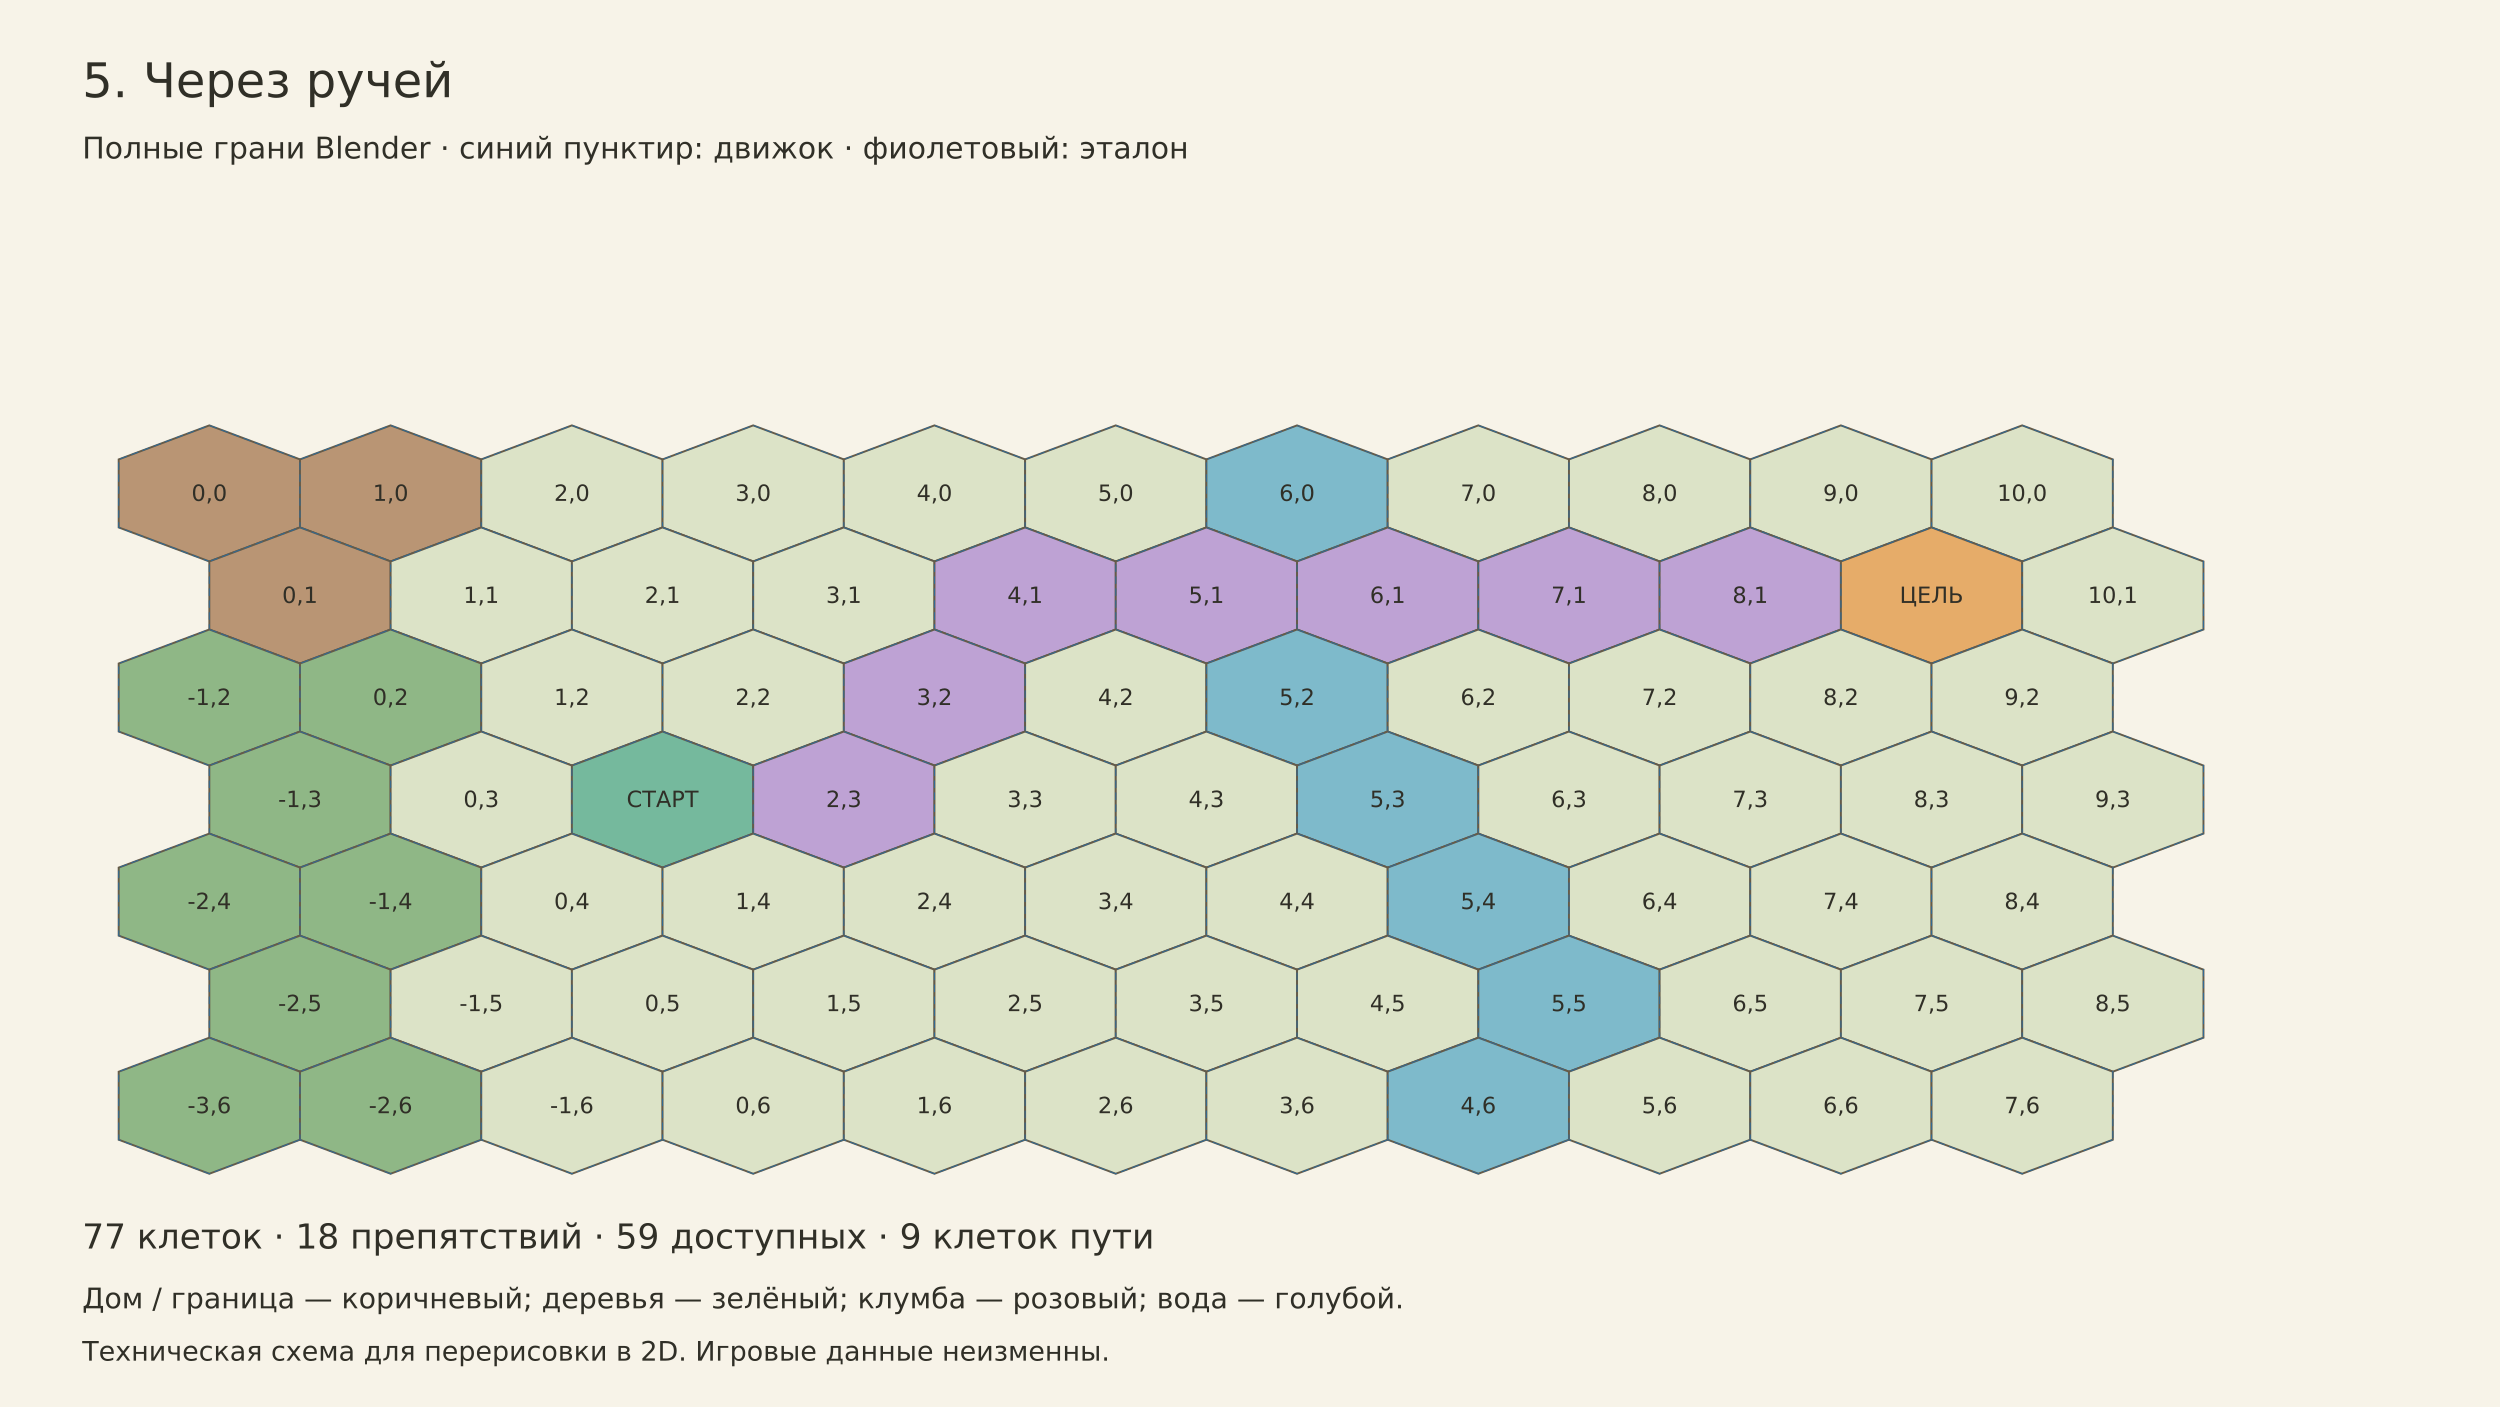
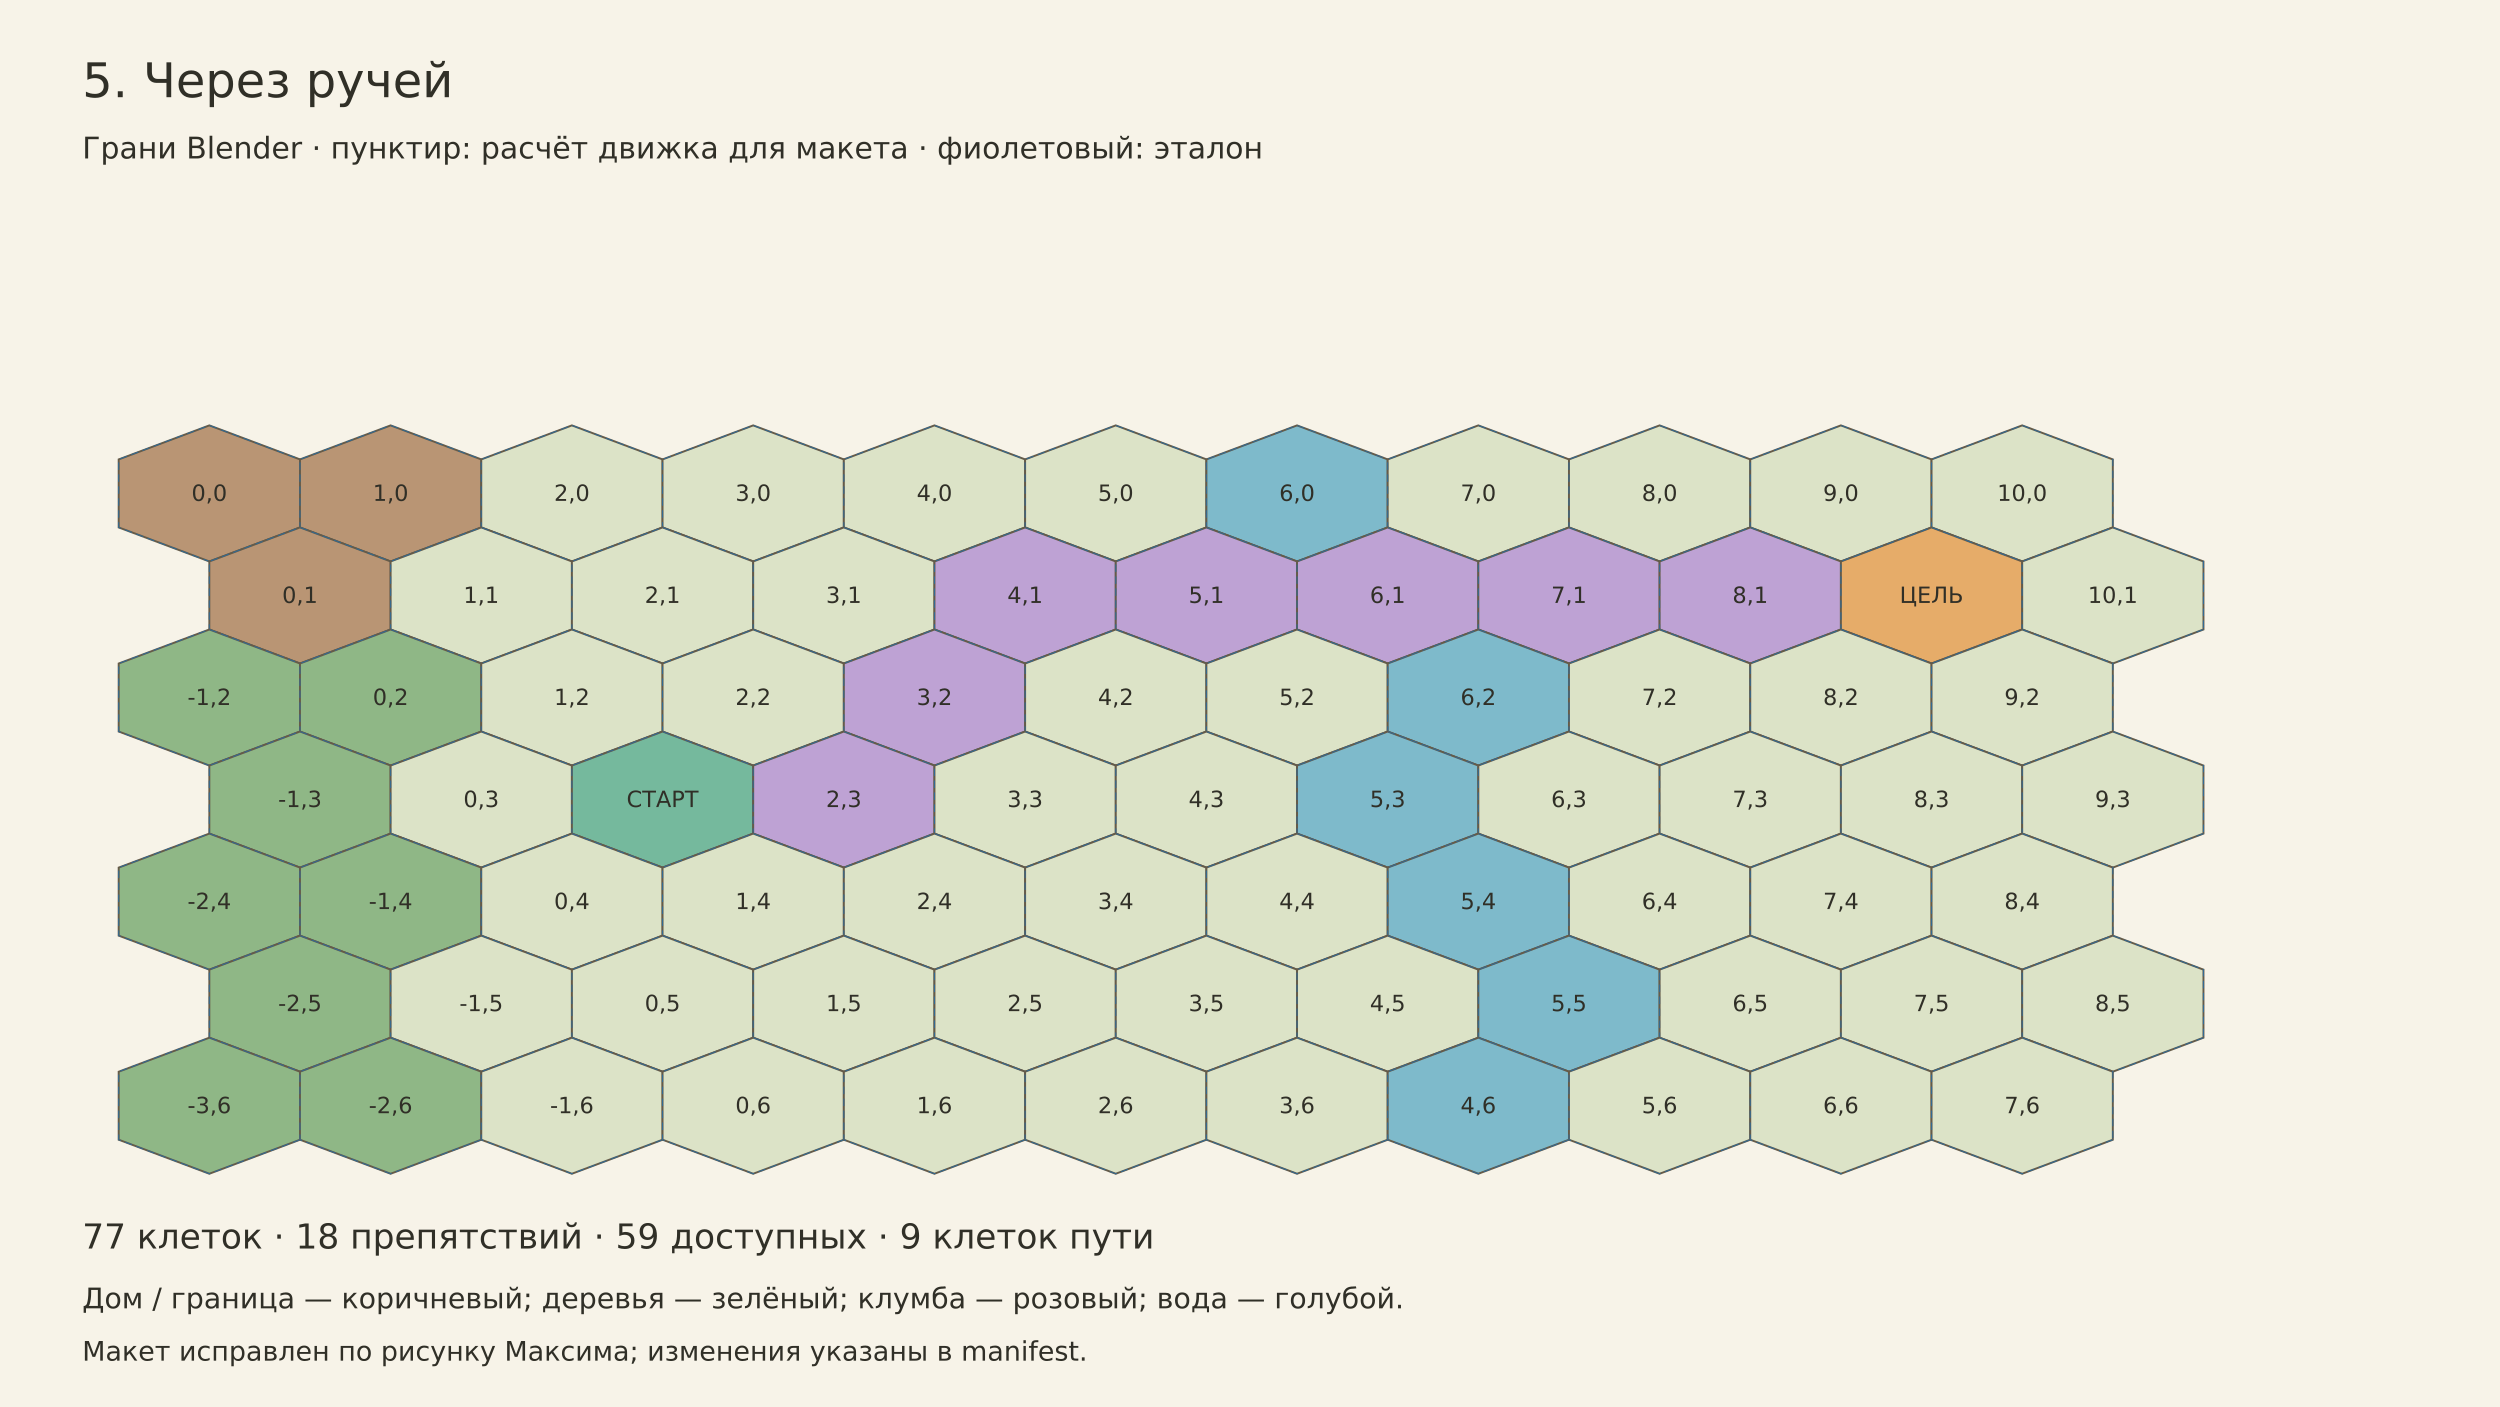
<svg xmlns="http://www.w3.org/2000/svg" viewBox="0 0 1672 941">
  <rect width="100%" height="100%" fill="#f7f3e8" />
  <g font-family="DejaVu Sans,sans-serif" fill="#302f27">
    <text x="55" y="65" font-size="32">5. Через ручей</text>
-     <text x="55" y="106" font-size="20">Полные грани Blender · синий пунктир: движок · фиолетовый: эталон</text>
+     <text x="55" y="106" font-size="20">Грани Blender · пунктир: расчёт движка для макета · фиолетовый: эталон</text>
    <polygon points="200.622,352.75 140,375.5 79.378,352.75 79.378,307.25 140,284.5 200.622,307.25" fill="#b99574" stroke="#655b49" stroke-width="1.3" />
    <polygon points="200.622,352.75 140,375.5 79.378,352.75 79.378,307.25 140,284.5 200.622,307.25" fill="none" stroke="#326a93" stroke-width=".7" stroke-dasharray="5 3" />
    <text x="140" y="335" text-anchor="middle" font-size="15">0,0</text>
    <polygon points="321.865,352.75 261.244,375.5 200.622,352.75 200.622,307.25 261.244,284.5 321.865,307.25" fill="#b99574" stroke="#655b49" stroke-width="1.3" />
    <polygon points="321.865,352.75 261.244,375.5 200.622,352.75 200.622,307.25 261.244,284.5 321.865,307.25" fill="none" stroke="#326a93" stroke-width=".7" stroke-dasharray="5 3" />
    <text x="261.244" y="335" text-anchor="middle" font-size="15">1,0</text>
    <polygon points="443.109,352.75 382.487,375.5 321.865,352.75 321.865,307.25 382.487,284.5 443.109,307.25" fill="#dce3c7" stroke="#655b49" stroke-width="1.3" />
    <polygon points="443.109,352.75 382.487,375.5 321.865,352.75 321.865,307.25 382.487,284.5 443.109,307.25" fill="none" stroke="#326a93" stroke-width=".7" stroke-dasharray="5 3" />
    <text x="382.487" y="335" text-anchor="middle" font-size="15">2,0</text>
    <polygon points="564.352,352.75 503.731,375.5 443.109,352.75 443.109,307.25 503.731,284.5 564.352,307.25" fill="#dce3c7" stroke="#655b49" stroke-width="1.3" />
    <polygon points="564.352,352.75 503.731,375.5 443.109,352.75 443.109,307.25 503.731,284.5 564.352,307.25" fill="none" stroke="#326a93" stroke-width=".7" stroke-dasharray="5 3" />
    <text x="503.731" y="335" text-anchor="middle" font-size="15">3,0</text>
    <polygon points="685.596,352.75 624.974,375.5 564.352,352.75 564.352,307.25 624.974,284.5 685.596,307.25" fill="#dce3c7" stroke="#655b49" stroke-width="1.3" />
    <polygon points="685.596,352.75 624.974,375.5 564.352,352.75 564.352,307.25 624.974,284.5 685.596,307.25" fill="none" stroke="#326a93" stroke-width=".7" stroke-dasharray="5 3" />
    <text x="624.974" y="335" text-anchor="middle" font-size="15">4,0</text>
    <polygon points="806.84,352.75 746.218,375.5 685.596,352.75 685.596,307.25 746.218,284.5 806.84,307.25" fill="#dce3c7" stroke="#655b49" stroke-width="1.3" />
    <polygon points="806.84,352.75 746.218,375.5 685.596,352.75 685.596,307.25 746.218,284.5 806.84,307.25" fill="none" stroke="#326a93" stroke-width=".7" stroke-dasharray="5 3" />
    <text x="746.218" y="335" text-anchor="middle" font-size="15">5,0</text>
    <polygon points="928.083,352.75 867.461,375.5 806.84,352.75 806.84,307.25 867.461,284.5 928.083,307.25" fill="#7ebacb" stroke="#655b49" stroke-width="1.3" />
    <polygon points="928.083,352.75 867.461,375.5 806.84,352.75 806.84,307.25 867.461,284.5 928.083,307.25" fill="none" stroke="#326a93" stroke-width=".7" stroke-dasharray="5 3" />
    <text x="867.461" y="335" text-anchor="middle" font-size="15">6,0</text>
    <polygon points="1049.327,352.75 988.705,375.5 928.083,352.75 928.083,307.25 988.705,284.5 1049.327,307.25" fill="#dce3c7" stroke="#655b49" stroke-width="1.3" />
    <polygon points="1049.327,352.75 988.705,375.5 928.083,352.75 928.083,307.25 988.705,284.5 1049.327,307.25" fill="none" stroke="#326a93" stroke-width=".7" stroke-dasharray="5 3" />
    <text x="988.705" y="335" text-anchor="middle" font-size="15">7,0</text>
    <polygon points="1170.57,352.75 1109.948,375.5 1049.327,352.75 1049.327,307.25 1109.948,284.5 1170.57,307.25" fill="#dce3c7" stroke="#655b49" stroke-width="1.3" />
    <polygon points="1170.57,352.75 1109.948,375.5 1049.327,352.75 1049.327,307.25 1109.948,284.5 1170.57,307.25" fill="none" stroke="#326a93" stroke-width=".7" stroke-dasharray="5 3" />
    <text x="1109.948" y="335" text-anchor="middle" font-size="15">8,0</text>
    <polygon points="1291.814,352.75 1231.192,375.5 1170.57,352.75 1170.57,307.25 1231.192,284.5 1291.814,307.25" fill="#dce3c7" stroke="#655b49" stroke-width="1.3" />
    <polygon points="1291.814,352.75 1231.192,375.5 1170.57,352.75 1170.57,307.25 1231.192,284.5 1291.814,307.25" fill="none" stroke="#326a93" stroke-width=".7" stroke-dasharray="5 3" />
    <text x="1231.192" y="335" text-anchor="middle" font-size="15">9,0</text>
    <polygon points="1413.057,352.75 1352.436,375.5 1291.814,352.75 1291.814,307.25 1352.436,284.5 1413.057,307.25" fill="#dce3c7" stroke="#655b49" stroke-width="1.3" />
    <polygon points="1413.057,352.75 1352.436,375.5 1291.814,352.75 1291.814,307.25 1352.436,284.5 1413.057,307.25" fill="none" stroke="#326a93" stroke-width=".7" stroke-dasharray="5 3" />
    <text x="1352.436" y="335" text-anchor="middle" font-size="15">10,0</text>
    <polygon points="261.244,421 200.622,443.75 140,421 140,375.5 200.622,352.75 261.244,375.5" fill="#b99574" stroke="#655b49" stroke-width="1.3" />
    <polygon points="261.244,421 200.622,443.75 140,421 140,375.5 200.622,352.75 261.244,375.5" fill="none" stroke="#326a93" stroke-width=".7" stroke-dasharray="5 3" />
    <text x="200.622" y="403.25" text-anchor="middle" font-size="15">0,1</text>
    <polygon points="382.487,421 321.865,443.75 261.244,421 261.244,375.5 321.865,352.75 382.487,375.5" fill="#dce3c7" stroke="#655b49" stroke-width="1.3" />
    <polygon points="382.487,421 321.865,443.75 261.244,421 261.244,375.5 321.865,352.75 382.487,375.5" fill="none" stroke="#326a93" stroke-width=".7" stroke-dasharray="5 3" />
    <text x="321.865" y="403.25" text-anchor="middle" font-size="15">1,1</text>
    <polygon points="503.731,421 443.109,443.75 382.487,421 382.487,375.5 443.109,352.75 503.731,375.5" fill="#dce3c7" stroke="#655b49" stroke-width="1.3" />
    <polygon points="503.731,421 443.109,443.75 382.487,421 382.487,375.5 443.109,352.75 503.731,375.5" fill="none" stroke="#326a93" stroke-width=".7" stroke-dasharray="5 3" />
    <text x="443.109" y="403.25" text-anchor="middle" font-size="15">2,1</text>
    <polygon points="624.974,421 564.352,443.75 503.731,421 503.731,375.5 564.352,352.75 624.974,375.5" fill="#dce3c7" stroke="#655b49" stroke-width="1.3" />
    <polygon points="624.974,421 564.352,443.75 503.731,421 503.731,375.5 564.352,352.75 624.974,375.5" fill="none" stroke="#326a93" stroke-width=".7" stroke-dasharray="5 3" />
    <text x="564.352" y="403.25" text-anchor="middle" font-size="15">3,1</text>
    <polygon points="746.218,421 685.596,443.75 624.974,421 624.974,375.5 685.596,352.75 746.218,375.5" fill="#bea2d4" stroke="#655b49" stroke-width="1.3" />
    <polygon points="746.218,421 685.596,443.75 624.974,421 624.974,375.5 685.596,352.75 746.218,375.5" fill="none" stroke="#326a93" stroke-width=".7" stroke-dasharray="5 3" />
    <text x="685.596" y="403.25" text-anchor="middle" font-size="15">4,1</text>
    <polygon points="867.461,421 806.84,443.75 746.218,421 746.218,375.5 806.84,352.75 867.461,375.5" fill="#bea2d4" stroke="#655b49" stroke-width="1.3" />
    <polygon points="867.461,421 806.84,443.75 746.218,421 746.218,375.5 806.84,352.75 867.461,375.5" fill="none" stroke="#326a93" stroke-width=".7" stroke-dasharray="5 3" />
    <text x="806.84" y="403.25" text-anchor="middle" font-size="15">5,1</text>
    <polygon points="988.705,421 928.083,443.75 867.461,421 867.461,375.5 928.083,352.75 988.705,375.5" fill="#bea2d4" stroke="#655b49" stroke-width="1.3" />
    <polygon points="988.705,421 928.083,443.75 867.461,421 867.461,375.5 928.083,352.75 988.705,375.5" fill="none" stroke="#326a93" stroke-width=".7" stroke-dasharray="5 3" />
    <text x="928.083" y="403.25" text-anchor="middle" font-size="15">6,1</text>
    <polygon points="1109.948,421 1049.327,443.75 988.705,421 988.705,375.5 1049.327,352.75 1109.948,375.5" fill="#bea2d4" stroke="#655b49" stroke-width="1.3" />
    <polygon points="1109.948,421 1049.327,443.75 988.705,421 988.705,375.5 1049.327,352.75 1109.948,375.5" fill="none" stroke="#326a93" stroke-width=".7" stroke-dasharray="5 3" />
    <text x="1049.327" y="403.25" text-anchor="middle" font-size="15">7,1</text>
    <polygon points="1231.192,421 1170.57,443.75 1109.948,421 1109.948,375.5 1170.57,352.75 1231.192,375.5" fill="#bea2d4" stroke="#655b49" stroke-width="1.3" />
    <polygon points="1231.192,421 1170.57,443.75 1109.948,421 1109.948,375.5 1170.57,352.75 1231.192,375.5" fill="none" stroke="#326a93" stroke-width=".7" stroke-dasharray="5 3" />
    <text x="1170.57" y="403.25" text-anchor="middle" font-size="15">8,1</text>
    <polygon points="1352.436,421 1291.814,443.75 1231.192,421 1231.192,375.5 1291.814,352.75 1352.436,375.5" fill="#e6ac69" stroke="#655b49" stroke-width="1.3" />
    <polygon points="1352.436,421 1291.814,443.75 1231.192,421 1231.192,375.5 1291.814,352.75 1352.436,375.5" fill="none" stroke="#326a93" stroke-width=".7" stroke-dasharray="5 3" />
    <text x="1291.814" y="403.25" text-anchor="middle" font-size="15">ЦЕЛЬ</text>
    <polygon points="1473.679,421 1413.057,443.75 1352.436,421 1352.436,375.5 1413.057,352.75 1473.679,375.5" fill="#dce3c7" stroke="#655b49" stroke-width="1.3" />
    <polygon points="1473.679,421 1413.057,443.75 1352.436,421 1352.436,375.5 1413.057,352.75 1473.679,375.5" fill="none" stroke="#326a93" stroke-width=".7" stroke-dasharray="5 3" />
    <text x="1413.057" y="403.25" text-anchor="middle" font-size="15">10,1</text>
    <polygon points="200.622,489.25 140,512 79.378,489.25 79.378,443.75 140,421 200.622,443.75" fill="#8fb786" stroke="#655b49" stroke-width="1.3" />
    <polygon points="200.622,489.25 140,512 79.378,489.25 79.378,443.75 140,421 200.622,443.75" fill="none" stroke="#326a93" stroke-width=".7" stroke-dasharray="5 3" />
    <text x="140" y="471.5" text-anchor="middle" font-size="15">-1,2</text>
    <polygon points="321.865,489.25 261.244,512 200.622,489.25 200.622,443.75 261.244,421 321.865,443.75" fill="#8fb786" stroke="#655b49" stroke-width="1.3" />
    <polygon points="321.865,489.25 261.244,512 200.622,489.25 200.622,443.75 261.244,421 321.865,443.75" fill="none" stroke="#326a93" stroke-width=".7" stroke-dasharray="5 3" />
    <text x="261.244" y="471.5" text-anchor="middle" font-size="15">0,2</text>
    <polygon points="443.109,489.25 382.487,512 321.865,489.25 321.865,443.75 382.487,421 443.109,443.75" fill="#dce3c7" stroke="#655b49" stroke-width="1.3" />
    <polygon points="443.109,489.25 382.487,512 321.865,489.25 321.865,443.75 382.487,421 443.109,443.75" fill="none" stroke="#326a93" stroke-width=".7" stroke-dasharray="5 3" />
    <text x="382.487" y="471.5" text-anchor="middle" font-size="15">1,2</text>
    <polygon points="564.352,489.25 503.731,512 443.109,489.25 443.109,443.75 503.731,421 564.352,443.75" fill="#dce3c7" stroke="#655b49" stroke-width="1.3" />
    <polygon points="564.352,489.25 503.731,512 443.109,489.25 443.109,443.75 503.731,421 564.352,443.75" fill="none" stroke="#326a93" stroke-width=".7" stroke-dasharray="5 3" />
    <text x="503.731" y="471.5" text-anchor="middle" font-size="15">2,2</text>
    <polygon points="685.596,489.25 624.974,512 564.352,489.25 564.352,443.75 624.974,421 685.596,443.75" fill="#bea2d4" stroke="#655b49" stroke-width="1.3" />
    <polygon points="685.596,489.25 624.974,512 564.352,489.25 564.352,443.75 624.974,421 685.596,443.75" fill="none" stroke="#326a93" stroke-width=".7" stroke-dasharray="5 3" />
    <text x="624.974" y="471.5" text-anchor="middle" font-size="15">3,2</text>
    <polygon points="806.84,489.25 746.218,512 685.596,489.25 685.596,443.75 746.218,421 806.84,443.75" fill="#dce3c7" stroke="#655b49" stroke-width="1.3" />
    <polygon points="806.84,489.25 746.218,512 685.596,489.25 685.596,443.75 746.218,421 806.84,443.75" fill="none" stroke="#326a93" stroke-width=".7" stroke-dasharray="5 3" />
    <text x="746.218" y="471.5" text-anchor="middle" font-size="15">4,2</text>
-     <polygon points="928.083,489.25 867.461,512 806.84,489.25 806.84,443.75 867.461,421 928.083,443.75" fill="#7ebacb" stroke="#655b49" stroke-width="1.3" />
+     <polygon points="928.083,489.25 867.461,512 806.84,489.25 806.84,443.75 867.461,421 928.083,443.75" fill="#dce3c7" stroke="#655b49" stroke-width="1.3" />
    <polygon points="928.083,489.25 867.461,512 806.84,489.25 806.84,443.75 867.461,421 928.083,443.75" fill="none" stroke="#326a93" stroke-width=".7" stroke-dasharray="5 3" />
    <text x="867.461" y="471.5" text-anchor="middle" font-size="15">5,2</text>
-     <polygon points="1049.327,489.25 988.705,512 928.083,489.25 928.083,443.75 988.705,421 1049.327,443.75" fill="#dce3c7" stroke="#655b49" stroke-width="1.3" />
+     <polygon points="1049.327,489.25 988.705,512 928.083,489.25 928.083,443.75 988.705,421 1049.327,443.75" fill="#7ebacb" stroke="#655b49" stroke-width="1.3" />
    <polygon points="1049.327,489.25 988.705,512 928.083,489.25 928.083,443.75 988.705,421 1049.327,443.75" fill="none" stroke="#326a93" stroke-width=".7" stroke-dasharray="5 3" />
    <text x="988.705" y="471.5" text-anchor="middle" font-size="15">6,2</text>
    <polygon points="1170.57,489.25 1109.948,512 1049.327,489.25 1049.327,443.75 1109.948,421 1170.57,443.75" fill="#dce3c7" stroke="#655b49" stroke-width="1.3" />
    <polygon points="1170.57,489.25 1109.948,512 1049.327,489.25 1049.327,443.75 1109.948,421 1170.57,443.75" fill="none" stroke="#326a93" stroke-width=".7" stroke-dasharray="5 3" />
    <text x="1109.948" y="471.5" text-anchor="middle" font-size="15">7,2</text>
    <polygon points="1291.814,489.25 1231.192,512 1170.57,489.25 1170.57,443.75 1231.192,421 1291.814,443.75" fill="#dce3c7" stroke="#655b49" stroke-width="1.3" />
    <polygon points="1291.814,489.25 1231.192,512 1170.57,489.25 1170.57,443.75 1231.192,421 1291.814,443.75" fill="none" stroke="#326a93" stroke-width=".7" stroke-dasharray="5 3" />
    <text x="1231.192" y="471.5" text-anchor="middle" font-size="15">8,2</text>
    <polygon points="1413.057,489.25 1352.436,512 1291.814,489.25 1291.814,443.75 1352.436,421 1413.057,443.75" fill="#dce3c7" stroke="#655b49" stroke-width="1.3" />
    <polygon points="1413.057,489.25 1352.436,512 1291.814,489.25 1291.814,443.75 1352.436,421 1413.057,443.75" fill="none" stroke="#326a93" stroke-width=".7" stroke-dasharray="5 3" />
    <text x="1352.436" y="471.5" text-anchor="middle" font-size="15">9,2</text>
    <polygon points="261.244,557.5 200.622,580.25 140,557.5 140,512 200.622,489.25 261.244,512" fill="#8fb786" stroke="#655b49" stroke-width="1.3" />
    <polygon points="261.244,557.5 200.622,580.25 140,557.5 140,512 200.622,489.25 261.244,512" fill="none" stroke="#326a93" stroke-width=".7" stroke-dasharray="5 3" />
    <text x="200.622" y="539.75" text-anchor="middle" font-size="15">-1,3</text>
    <polygon points="382.487,557.5 321.865,580.25 261.244,557.5 261.244,512 321.865,489.25 382.487,512" fill="#dce3c7" stroke="#655b49" stroke-width="1.3" />
    <polygon points="382.487,557.5 321.865,580.25 261.244,557.5 261.244,512 321.865,489.25 382.487,512" fill="none" stroke="#326a93" stroke-width=".7" stroke-dasharray="5 3" />
    <text x="321.865" y="539.75" text-anchor="middle" font-size="15">0,3</text>
    <polygon points="503.731,557.5 443.109,580.25 382.487,557.5 382.487,512 443.109,489.25 503.731,512" fill="#75b99d" stroke="#655b49" stroke-width="1.3" />
    <polygon points="503.731,557.5 443.109,580.25 382.487,557.5 382.487,512 443.109,489.25 503.731,512" fill="none" stroke="#326a93" stroke-width=".7" stroke-dasharray="5 3" />
    <text x="443.109" y="539.75" text-anchor="middle" font-size="15">СТАРТ</text>
    <polygon points="624.974,557.5 564.352,580.25 503.731,557.5 503.731,512 564.352,489.25 624.974,512" fill="#bea2d4" stroke="#655b49" stroke-width="1.3" />
    <polygon points="624.974,557.5 564.352,580.25 503.731,557.5 503.731,512 564.352,489.25 624.974,512" fill="none" stroke="#326a93" stroke-width=".7" stroke-dasharray="5 3" />
    <text x="564.352" y="539.75" text-anchor="middle" font-size="15">2,3</text>
    <polygon points="746.218,557.5 685.596,580.25 624.974,557.5 624.974,512 685.596,489.25 746.218,512" fill="#dce3c7" stroke="#655b49" stroke-width="1.3" />
    <polygon points="746.218,557.5 685.596,580.25 624.974,557.5 624.974,512 685.596,489.25 746.218,512" fill="none" stroke="#326a93" stroke-width=".7" stroke-dasharray="5 3" />
    <text x="685.596" y="539.75" text-anchor="middle" font-size="15">3,3</text>
    <polygon points="867.461,557.5 806.84,580.25 746.218,557.5 746.218,512 806.84,489.25 867.461,512" fill="#dce3c7" stroke="#655b49" stroke-width="1.3" />
    <polygon points="867.461,557.5 806.84,580.25 746.218,557.5 746.218,512 806.84,489.25 867.461,512" fill="none" stroke="#326a93" stroke-width=".7" stroke-dasharray="5 3" />
    <text x="806.84" y="539.75" text-anchor="middle" font-size="15">4,3</text>
    <polygon points="988.705,557.5 928.083,580.25 867.461,557.5 867.461,512 928.083,489.25 988.705,512" fill="#7ebacb" stroke="#655b49" stroke-width="1.3" />
    <polygon points="988.705,557.5 928.083,580.25 867.461,557.5 867.461,512 928.083,489.25 988.705,512" fill="none" stroke="#326a93" stroke-width=".7" stroke-dasharray="5 3" />
    <text x="928.083" y="539.75" text-anchor="middle" font-size="15">5,3</text>
    <polygon points="1109.948,557.5 1049.327,580.25 988.705,557.5 988.705,512 1049.327,489.25 1109.948,512" fill="#dce3c7" stroke="#655b49" stroke-width="1.3" />
    <polygon points="1109.948,557.5 1049.327,580.25 988.705,557.5 988.705,512 1049.327,489.25 1109.948,512" fill="none" stroke="#326a93" stroke-width=".7" stroke-dasharray="5 3" />
    <text x="1049.327" y="539.75" text-anchor="middle" font-size="15">6,3</text>
    <polygon points="1231.192,557.5 1170.57,580.25 1109.948,557.5 1109.948,512 1170.57,489.25 1231.192,512" fill="#dce3c7" stroke="#655b49" stroke-width="1.3" />
    <polygon points="1231.192,557.5 1170.57,580.25 1109.948,557.5 1109.948,512 1170.57,489.25 1231.192,512" fill="none" stroke="#326a93" stroke-width=".7" stroke-dasharray="5 3" />
    <text x="1170.57" y="539.75" text-anchor="middle" font-size="15">7,3</text>
    <polygon points="1352.436,557.5 1291.814,580.25 1231.192,557.5 1231.192,512 1291.814,489.25 1352.436,512" fill="#dce3c7" stroke="#655b49" stroke-width="1.3" />
    <polygon points="1352.436,557.5 1291.814,580.25 1231.192,557.5 1231.192,512 1291.814,489.25 1352.436,512" fill="none" stroke="#326a93" stroke-width=".7" stroke-dasharray="5 3" />
    <text x="1291.814" y="539.75" text-anchor="middle" font-size="15">8,3</text>
    <polygon points="1473.679,557.5 1413.057,580.25 1352.436,557.5 1352.436,512 1413.057,489.25 1473.679,512" fill="#dce3c7" stroke="#655b49" stroke-width="1.3" />
    <polygon points="1473.679,557.5 1413.057,580.25 1352.436,557.5 1352.436,512 1413.057,489.25 1473.679,512" fill="none" stroke="#326a93" stroke-width=".7" stroke-dasharray="5 3" />
    <text x="1413.057" y="539.75" text-anchor="middle" font-size="15">9,3</text>
    <polygon points="200.622,625.75 140,648.5 79.378,625.75 79.378,580.25 140,557.5 200.622,580.25" fill="#8fb786" stroke="#655b49" stroke-width="1.3" />
    <polygon points="200.622,625.75 140,648.5 79.378,625.75 79.378,580.25 140,557.5 200.622,580.25" fill="none" stroke="#326a93" stroke-width=".7" stroke-dasharray="5 3" />
    <text x="140" y="608" text-anchor="middle" font-size="15">-2,4</text>
    <polygon points="321.865,625.75 261.244,648.5 200.622,625.75 200.622,580.25 261.244,557.5 321.865,580.25" fill="#8fb786" stroke="#655b49" stroke-width="1.3" />
    <polygon points="321.865,625.75 261.244,648.5 200.622,625.75 200.622,580.25 261.244,557.5 321.865,580.25" fill="none" stroke="#326a93" stroke-width=".7" stroke-dasharray="5 3" />
    <text x="261.244" y="608" text-anchor="middle" font-size="15">-1,4</text>
    <polygon points="443.109,625.75 382.487,648.5 321.865,625.75 321.865,580.25 382.487,557.5 443.109,580.25" fill="#dce3c7" stroke="#655b49" stroke-width="1.3" />
    <polygon points="443.109,625.75 382.487,648.5 321.865,625.75 321.865,580.25 382.487,557.5 443.109,580.25" fill="none" stroke="#326a93" stroke-width=".7" stroke-dasharray="5 3" />
    <text x="382.487" y="608" text-anchor="middle" font-size="15">0,4</text>
    <polygon points="564.352,625.75 503.731,648.5 443.109,625.75 443.109,580.25 503.731,557.5 564.352,580.25" fill="#dce3c7" stroke="#655b49" stroke-width="1.3" />
    <polygon points="564.352,625.75 503.731,648.5 443.109,625.75 443.109,580.25 503.731,557.5 564.352,580.25" fill="none" stroke="#326a93" stroke-width=".7" stroke-dasharray="5 3" />
    <text x="503.731" y="608" text-anchor="middle" font-size="15">1,4</text>
    <polygon points="685.596,625.75 624.974,648.5 564.352,625.75 564.352,580.25 624.974,557.5 685.596,580.25" fill="#dce3c7" stroke="#655b49" stroke-width="1.3" />
    <polygon points="685.596,625.75 624.974,648.5 564.352,625.75 564.352,580.25 624.974,557.5 685.596,580.25" fill="none" stroke="#326a93" stroke-width=".7" stroke-dasharray="5 3" />
    <text x="624.974" y="608" text-anchor="middle" font-size="15">2,4</text>
    <polygon points="806.84,625.75 746.218,648.5 685.596,625.75 685.596,580.25 746.218,557.5 806.84,580.25" fill="#dce3c7" stroke="#655b49" stroke-width="1.3" />
    <polygon points="806.84,625.75 746.218,648.5 685.596,625.75 685.596,580.25 746.218,557.5 806.84,580.25" fill="none" stroke="#326a93" stroke-width=".7" stroke-dasharray="5 3" />
    <text x="746.218" y="608" text-anchor="middle" font-size="15">3,4</text>
    <polygon points="928.083,625.75 867.461,648.5 806.84,625.75 806.84,580.25 867.461,557.5 928.083,580.25" fill="#dce3c7" stroke="#655b49" stroke-width="1.3" />
    <polygon points="928.083,625.75 867.461,648.5 806.84,625.75 806.84,580.25 867.461,557.5 928.083,580.25" fill="none" stroke="#326a93" stroke-width=".7" stroke-dasharray="5 3" />
    <text x="867.461" y="608" text-anchor="middle" font-size="15">4,4</text>
    <polygon points="1049.327,625.75 988.705,648.5 928.083,625.75 928.083,580.25 988.705,557.5 1049.327,580.25" fill="#7ebacb" stroke="#655b49" stroke-width="1.3" />
    <polygon points="1049.327,625.75 988.705,648.5 928.083,625.75 928.083,580.25 988.705,557.5 1049.327,580.25" fill="none" stroke="#326a93" stroke-width=".7" stroke-dasharray="5 3" />
    <text x="988.705" y="608" text-anchor="middle" font-size="15">5,4</text>
    <polygon points="1170.57,625.75 1109.948,648.5 1049.327,625.75 1049.327,580.25 1109.948,557.5 1170.57,580.25" fill="#dce3c7" stroke="#655b49" stroke-width="1.3" />
    <polygon points="1170.57,625.75 1109.948,648.5 1049.327,625.75 1049.327,580.25 1109.948,557.5 1170.57,580.25" fill="none" stroke="#326a93" stroke-width=".7" stroke-dasharray="5 3" />
    <text x="1109.948" y="608" text-anchor="middle" font-size="15">6,4</text>
    <polygon points="1291.814,625.75 1231.192,648.5 1170.57,625.75 1170.57,580.25 1231.192,557.5 1291.814,580.25" fill="#dce3c7" stroke="#655b49" stroke-width="1.3" />
    <polygon points="1291.814,625.75 1231.192,648.5 1170.57,625.75 1170.57,580.25 1231.192,557.5 1291.814,580.25" fill="none" stroke="#326a93" stroke-width=".7" stroke-dasharray="5 3" />
    <text x="1231.192" y="608" text-anchor="middle" font-size="15">7,4</text>
    <polygon points="1413.057,625.75 1352.436,648.5 1291.814,625.75 1291.814,580.25 1352.436,557.5 1413.057,580.25" fill="#dce3c7" stroke="#655b49" stroke-width="1.3" />
    <polygon points="1413.057,625.75 1352.436,648.5 1291.814,625.75 1291.814,580.25 1352.436,557.5 1413.057,580.25" fill="none" stroke="#326a93" stroke-width=".7" stroke-dasharray="5 3" />
    <text x="1352.436" y="608" text-anchor="middle" font-size="15">8,4</text>
    <polygon points="261.244,694 200.622,716.75 140,694 140,648.5 200.622,625.75 261.244,648.5" fill="#8fb786" stroke="#655b49" stroke-width="1.3" />
    <polygon points="261.244,694 200.622,716.75 140,694 140,648.5 200.622,625.75 261.244,648.5" fill="none" stroke="#326a93" stroke-width=".7" stroke-dasharray="5 3" />
    <text x="200.622" y="676.25" text-anchor="middle" font-size="15">-2,5</text>
    <polygon points="382.487,694 321.865,716.75 261.244,694 261.244,648.5 321.865,625.75 382.487,648.5" fill="#dce3c7" stroke="#655b49" stroke-width="1.3" />
    <polygon points="382.487,694 321.865,716.75 261.244,694 261.244,648.5 321.865,625.75 382.487,648.5" fill="none" stroke="#326a93" stroke-width=".7" stroke-dasharray="5 3" />
    <text x="321.865" y="676.25" text-anchor="middle" font-size="15">-1,5</text>
    <polygon points="503.731,694 443.109,716.75 382.487,694 382.487,648.5 443.109,625.75 503.731,648.5" fill="#dce3c7" stroke="#655b49" stroke-width="1.3" />
    <polygon points="503.731,694 443.109,716.75 382.487,694 382.487,648.5 443.109,625.75 503.731,648.5" fill="none" stroke="#326a93" stroke-width=".7" stroke-dasharray="5 3" />
    <text x="443.109" y="676.25" text-anchor="middle" font-size="15">0,5</text>
    <polygon points="624.974,694 564.352,716.75 503.731,694 503.731,648.5 564.352,625.75 624.974,648.5" fill="#dce3c7" stroke="#655b49" stroke-width="1.3" />
    <polygon points="624.974,694 564.352,716.75 503.731,694 503.731,648.5 564.352,625.75 624.974,648.5" fill="none" stroke="#326a93" stroke-width=".7" stroke-dasharray="5 3" />
    <text x="564.352" y="676.25" text-anchor="middle" font-size="15">1,5</text>
    <polygon points="746.218,694 685.596,716.75 624.974,694 624.974,648.5 685.596,625.75 746.218,648.5" fill="#dce3c7" stroke="#655b49" stroke-width="1.3" />
    <polygon points="746.218,694 685.596,716.75 624.974,694 624.974,648.5 685.596,625.75 746.218,648.5" fill="none" stroke="#326a93" stroke-width=".7" stroke-dasharray="5 3" />
    <text x="685.596" y="676.25" text-anchor="middle" font-size="15">2,5</text>
    <polygon points="867.461,694 806.84,716.75 746.218,694 746.218,648.5 806.84,625.75 867.461,648.5" fill="#dce3c7" stroke="#655b49" stroke-width="1.3" />
    <polygon points="867.461,694 806.84,716.75 746.218,694 746.218,648.5 806.84,625.75 867.461,648.5" fill="none" stroke="#326a93" stroke-width=".7" stroke-dasharray="5 3" />
    <text x="806.84" y="676.25" text-anchor="middle" font-size="15">3,5</text>
    <polygon points="988.705,694 928.083,716.75 867.461,694 867.461,648.5 928.083,625.75 988.705,648.5" fill="#dce3c7" stroke="#655b49" stroke-width="1.3" />
    <polygon points="988.705,694 928.083,716.75 867.461,694 867.461,648.5 928.083,625.75 988.705,648.5" fill="none" stroke="#326a93" stroke-width=".7" stroke-dasharray="5 3" />
    <text x="928.083" y="676.25" text-anchor="middle" font-size="15">4,5</text>
    <polygon points="1109.948,694 1049.327,716.75 988.705,694 988.705,648.5 1049.327,625.75 1109.948,648.5" fill="#7ebacb" stroke="#655b49" stroke-width="1.3" />
    <polygon points="1109.948,694 1049.327,716.75 988.705,694 988.705,648.5 1049.327,625.75 1109.948,648.5" fill="none" stroke="#326a93" stroke-width=".7" stroke-dasharray="5 3" />
    <text x="1049.327" y="676.25" text-anchor="middle" font-size="15">5,5</text>
    <polygon points="1231.192,694 1170.57,716.75 1109.948,694 1109.948,648.5 1170.57,625.75 1231.192,648.5" fill="#dce3c7" stroke="#655b49" stroke-width="1.3" />
    <polygon points="1231.192,694 1170.57,716.75 1109.948,694 1109.948,648.5 1170.57,625.75 1231.192,648.5" fill="none" stroke="#326a93" stroke-width=".7" stroke-dasharray="5 3" />
    <text x="1170.57" y="676.25" text-anchor="middle" font-size="15">6,5</text>
    <polygon points="1352.436,694 1291.814,716.75 1231.192,694 1231.192,648.5 1291.814,625.75 1352.436,648.5" fill="#dce3c7" stroke="#655b49" stroke-width="1.3" />
    <polygon points="1352.436,694 1291.814,716.75 1231.192,694 1231.192,648.5 1291.814,625.75 1352.436,648.5" fill="none" stroke="#326a93" stroke-width=".7" stroke-dasharray="5 3" />
    <text x="1291.814" y="676.25" text-anchor="middle" font-size="15">7,5</text>
    <polygon points="1473.679,694 1413.057,716.75 1352.436,694 1352.436,648.5 1413.057,625.75 1473.679,648.5" fill="#dce3c7" stroke="#655b49" stroke-width="1.3" />
    <polygon points="1473.679,694 1413.057,716.75 1352.436,694 1352.436,648.5 1413.057,625.75 1473.679,648.5" fill="none" stroke="#326a93" stroke-width=".7" stroke-dasharray="5 3" />
    <text x="1413.057" y="676.25" text-anchor="middle" font-size="15">8,5</text>
    <polygon points="200.622,762.25 140,785 79.378,762.25 79.378,716.75 140,694 200.622,716.75" fill="#8fb786" stroke="#655b49" stroke-width="1.3" />
    <polygon points="200.622,762.25 140,785 79.378,762.25 79.378,716.75 140,694 200.622,716.75" fill="none" stroke="#326a93" stroke-width=".7" stroke-dasharray="5 3" />
    <text x="140" y="744.5" text-anchor="middle" font-size="15">-3,6</text>
    <polygon points="321.865,762.25 261.244,785 200.622,762.25 200.622,716.75 261.244,694 321.865,716.75" fill="#8fb786" stroke="#655b49" stroke-width="1.3" />
    <polygon points="321.865,762.25 261.244,785 200.622,762.25 200.622,716.75 261.244,694 321.865,716.75" fill="none" stroke="#326a93" stroke-width=".7" stroke-dasharray="5 3" />
    <text x="261.244" y="744.5" text-anchor="middle" font-size="15">-2,6</text>
    <polygon points="443.109,762.25 382.487,785 321.865,762.25 321.865,716.75 382.487,694 443.109,716.75" fill="#dce3c7" stroke="#655b49" stroke-width="1.3" />
    <polygon points="443.109,762.25 382.487,785 321.865,762.25 321.865,716.75 382.487,694 443.109,716.75" fill="none" stroke="#326a93" stroke-width=".7" stroke-dasharray="5 3" />
    <text x="382.487" y="744.5" text-anchor="middle" font-size="15">-1,6</text>
    <polygon points="564.352,762.25 503.731,785 443.109,762.25 443.109,716.75 503.731,694 564.352,716.75" fill="#dce3c7" stroke="#655b49" stroke-width="1.3" />
    <polygon points="564.352,762.25 503.731,785 443.109,762.25 443.109,716.75 503.731,694 564.352,716.75" fill="none" stroke="#326a93" stroke-width=".7" stroke-dasharray="5 3" />
    <text x="503.731" y="744.5" text-anchor="middle" font-size="15">0,6</text>
    <polygon points="685.596,762.25 624.974,785 564.352,762.25 564.352,716.75 624.974,694 685.596,716.75" fill="#dce3c7" stroke="#655b49" stroke-width="1.3" />
    <polygon points="685.596,762.25 624.974,785 564.352,762.25 564.352,716.75 624.974,694 685.596,716.75" fill="none" stroke="#326a93" stroke-width=".7" stroke-dasharray="5 3" />
    <text x="624.974" y="744.5" text-anchor="middle" font-size="15">1,6</text>
    <polygon points="806.84,762.25 746.218,785 685.596,762.25 685.596,716.75 746.218,694 806.84,716.75" fill="#dce3c7" stroke="#655b49" stroke-width="1.3" />
    <polygon points="806.84,762.25 746.218,785 685.596,762.25 685.596,716.75 746.218,694 806.84,716.75" fill="none" stroke="#326a93" stroke-width=".7" stroke-dasharray="5 3" />
    <text x="746.218" y="744.5" text-anchor="middle" font-size="15">2,6</text>
    <polygon points="928.083,762.25 867.461,785 806.84,762.25 806.84,716.75 867.461,694 928.083,716.75" fill="#dce3c7" stroke="#655b49" stroke-width="1.3" />
    <polygon points="928.083,762.25 867.461,785 806.84,762.25 806.84,716.75 867.461,694 928.083,716.75" fill="none" stroke="#326a93" stroke-width=".7" stroke-dasharray="5 3" />
    <text x="867.461" y="744.5" text-anchor="middle" font-size="15">3,6</text>
    <polygon points="1049.327,762.25 988.705,785 928.083,762.25 928.083,716.75 988.705,694 1049.327,716.75" fill="#7ebacb" stroke="#655b49" stroke-width="1.3" />
    <polygon points="1049.327,762.25 988.705,785 928.083,762.25 928.083,716.75 988.705,694 1049.327,716.75" fill="none" stroke="#326a93" stroke-width=".7" stroke-dasharray="5 3" />
    <text x="988.705" y="744.5" text-anchor="middle" font-size="15">4,6</text>
    <polygon points="1170.57,762.25 1109.948,785 1049.327,762.25 1049.327,716.75 1109.948,694 1170.57,716.75" fill="#dce3c7" stroke="#655b49" stroke-width="1.3" />
    <polygon points="1170.57,762.25 1109.948,785 1049.327,762.25 1049.327,716.75 1109.948,694 1170.57,716.75" fill="none" stroke="#326a93" stroke-width=".7" stroke-dasharray="5 3" />
    <text x="1109.948" y="744.5" text-anchor="middle" font-size="15">5,6</text>
    <polygon points="1291.814,762.25 1231.192,785 1170.57,762.25 1170.57,716.75 1231.192,694 1291.814,716.75" fill="#dce3c7" stroke="#655b49" stroke-width="1.3" />
    <polygon points="1291.814,762.25 1231.192,785 1170.57,762.25 1170.57,716.75 1231.192,694 1291.814,716.75" fill="none" stroke="#326a93" stroke-width=".7" stroke-dasharray="5 3" />
    <text x="1231.192" y="744.5" text-anchor="middle" font-size="15">6,6</text>
    <polygon points="1413.057,762.25 1352.436,785 1291.814,762.25 1291.814,716.75 1352.436,694 1413.057,716.75" fill="#dce3c7" stroke="#655b49" stroke-width="1.3" />
    <polygon points="1413.057,762.25 1352.436,785 1291.814,762.25 1291.814,716.75 1352.436,694 1413.057,716.75" fill="none" stroke="#326a93" stroke-width=".7" stroke-dasharray="5 3" />
    <text x="1352.436" y="744.5" text-anchor="middle" font-size="15">7,6</text>
    <text x="55" y="835" font-size="23">77 клеток · 18 препятствий · 59 доступных · 9 клеток пути</text>
    <text x="55" y="875" font-size="19">Дом / граница — коричневый; деревья — зелёный; клумба — розовый; вода — голубой.</text>
-     <text x="55" y="910" font-size="18">Техническая схема для перерисовки в 2D. Игровые данные неизменны.</text>
+     <text x="55" y="910" font-size="18">Макет исправлен по рисунку Максима; изменения указаны в manifest.</text>
  </g>
</svg>
